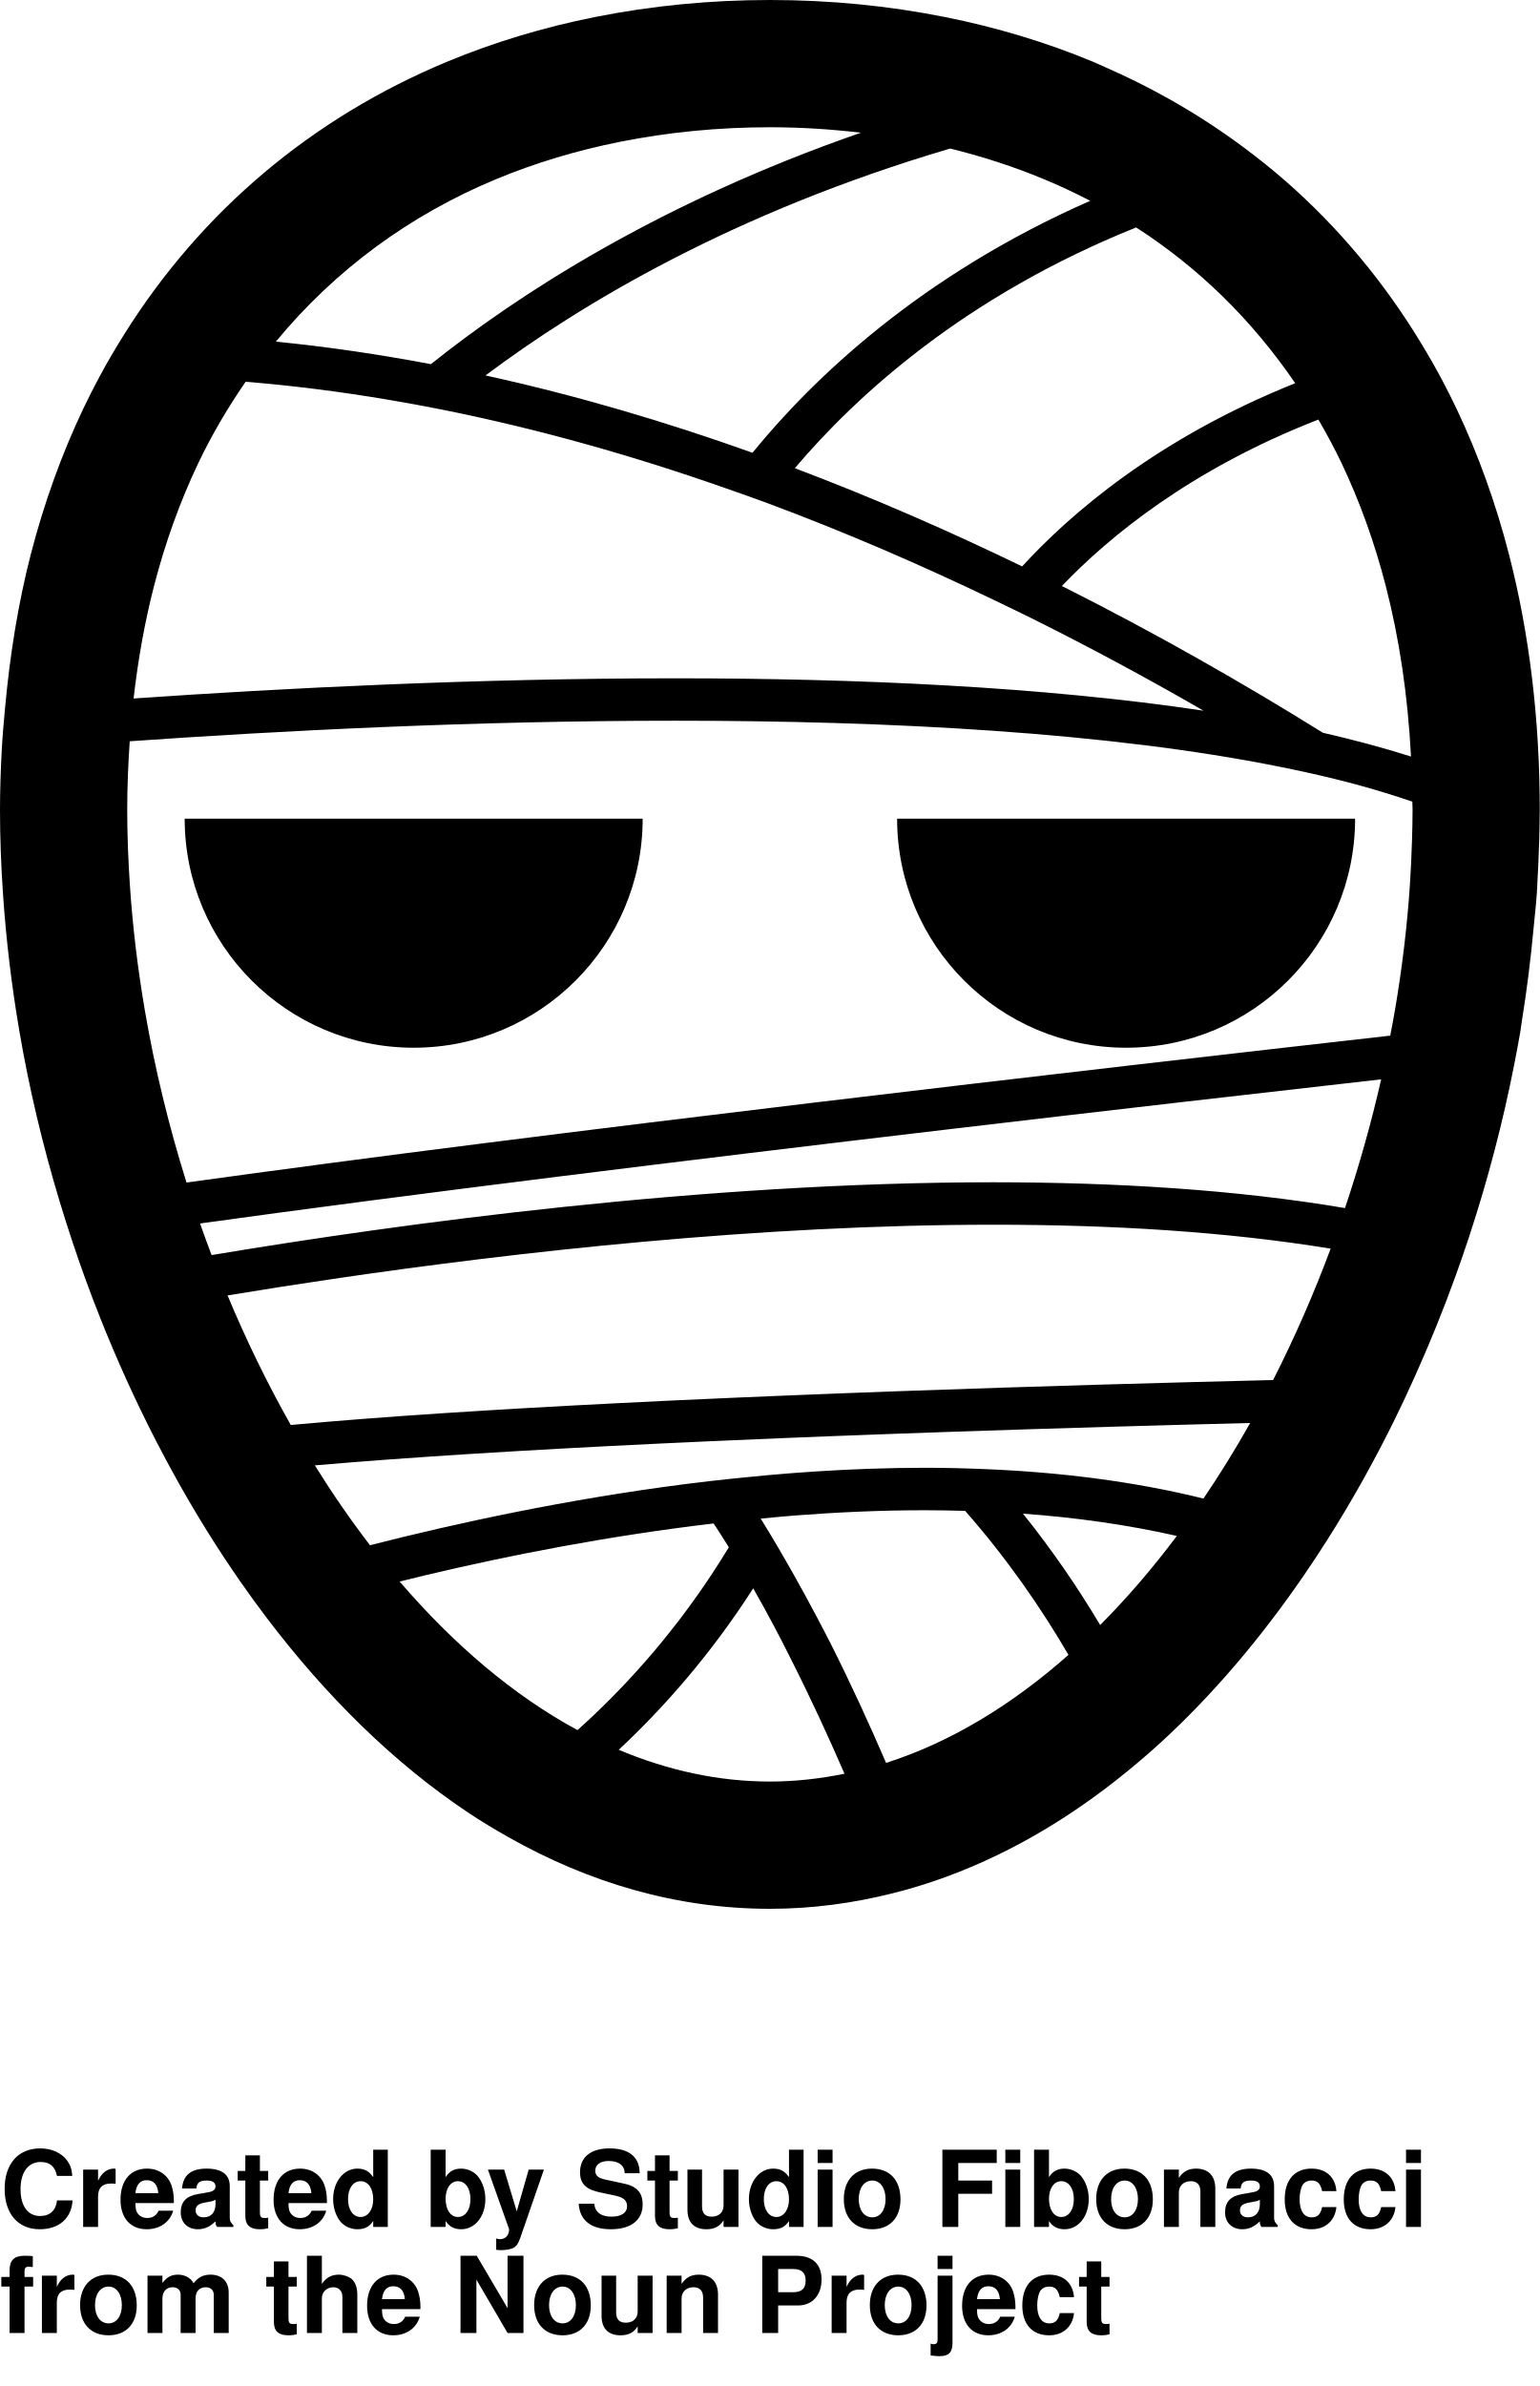
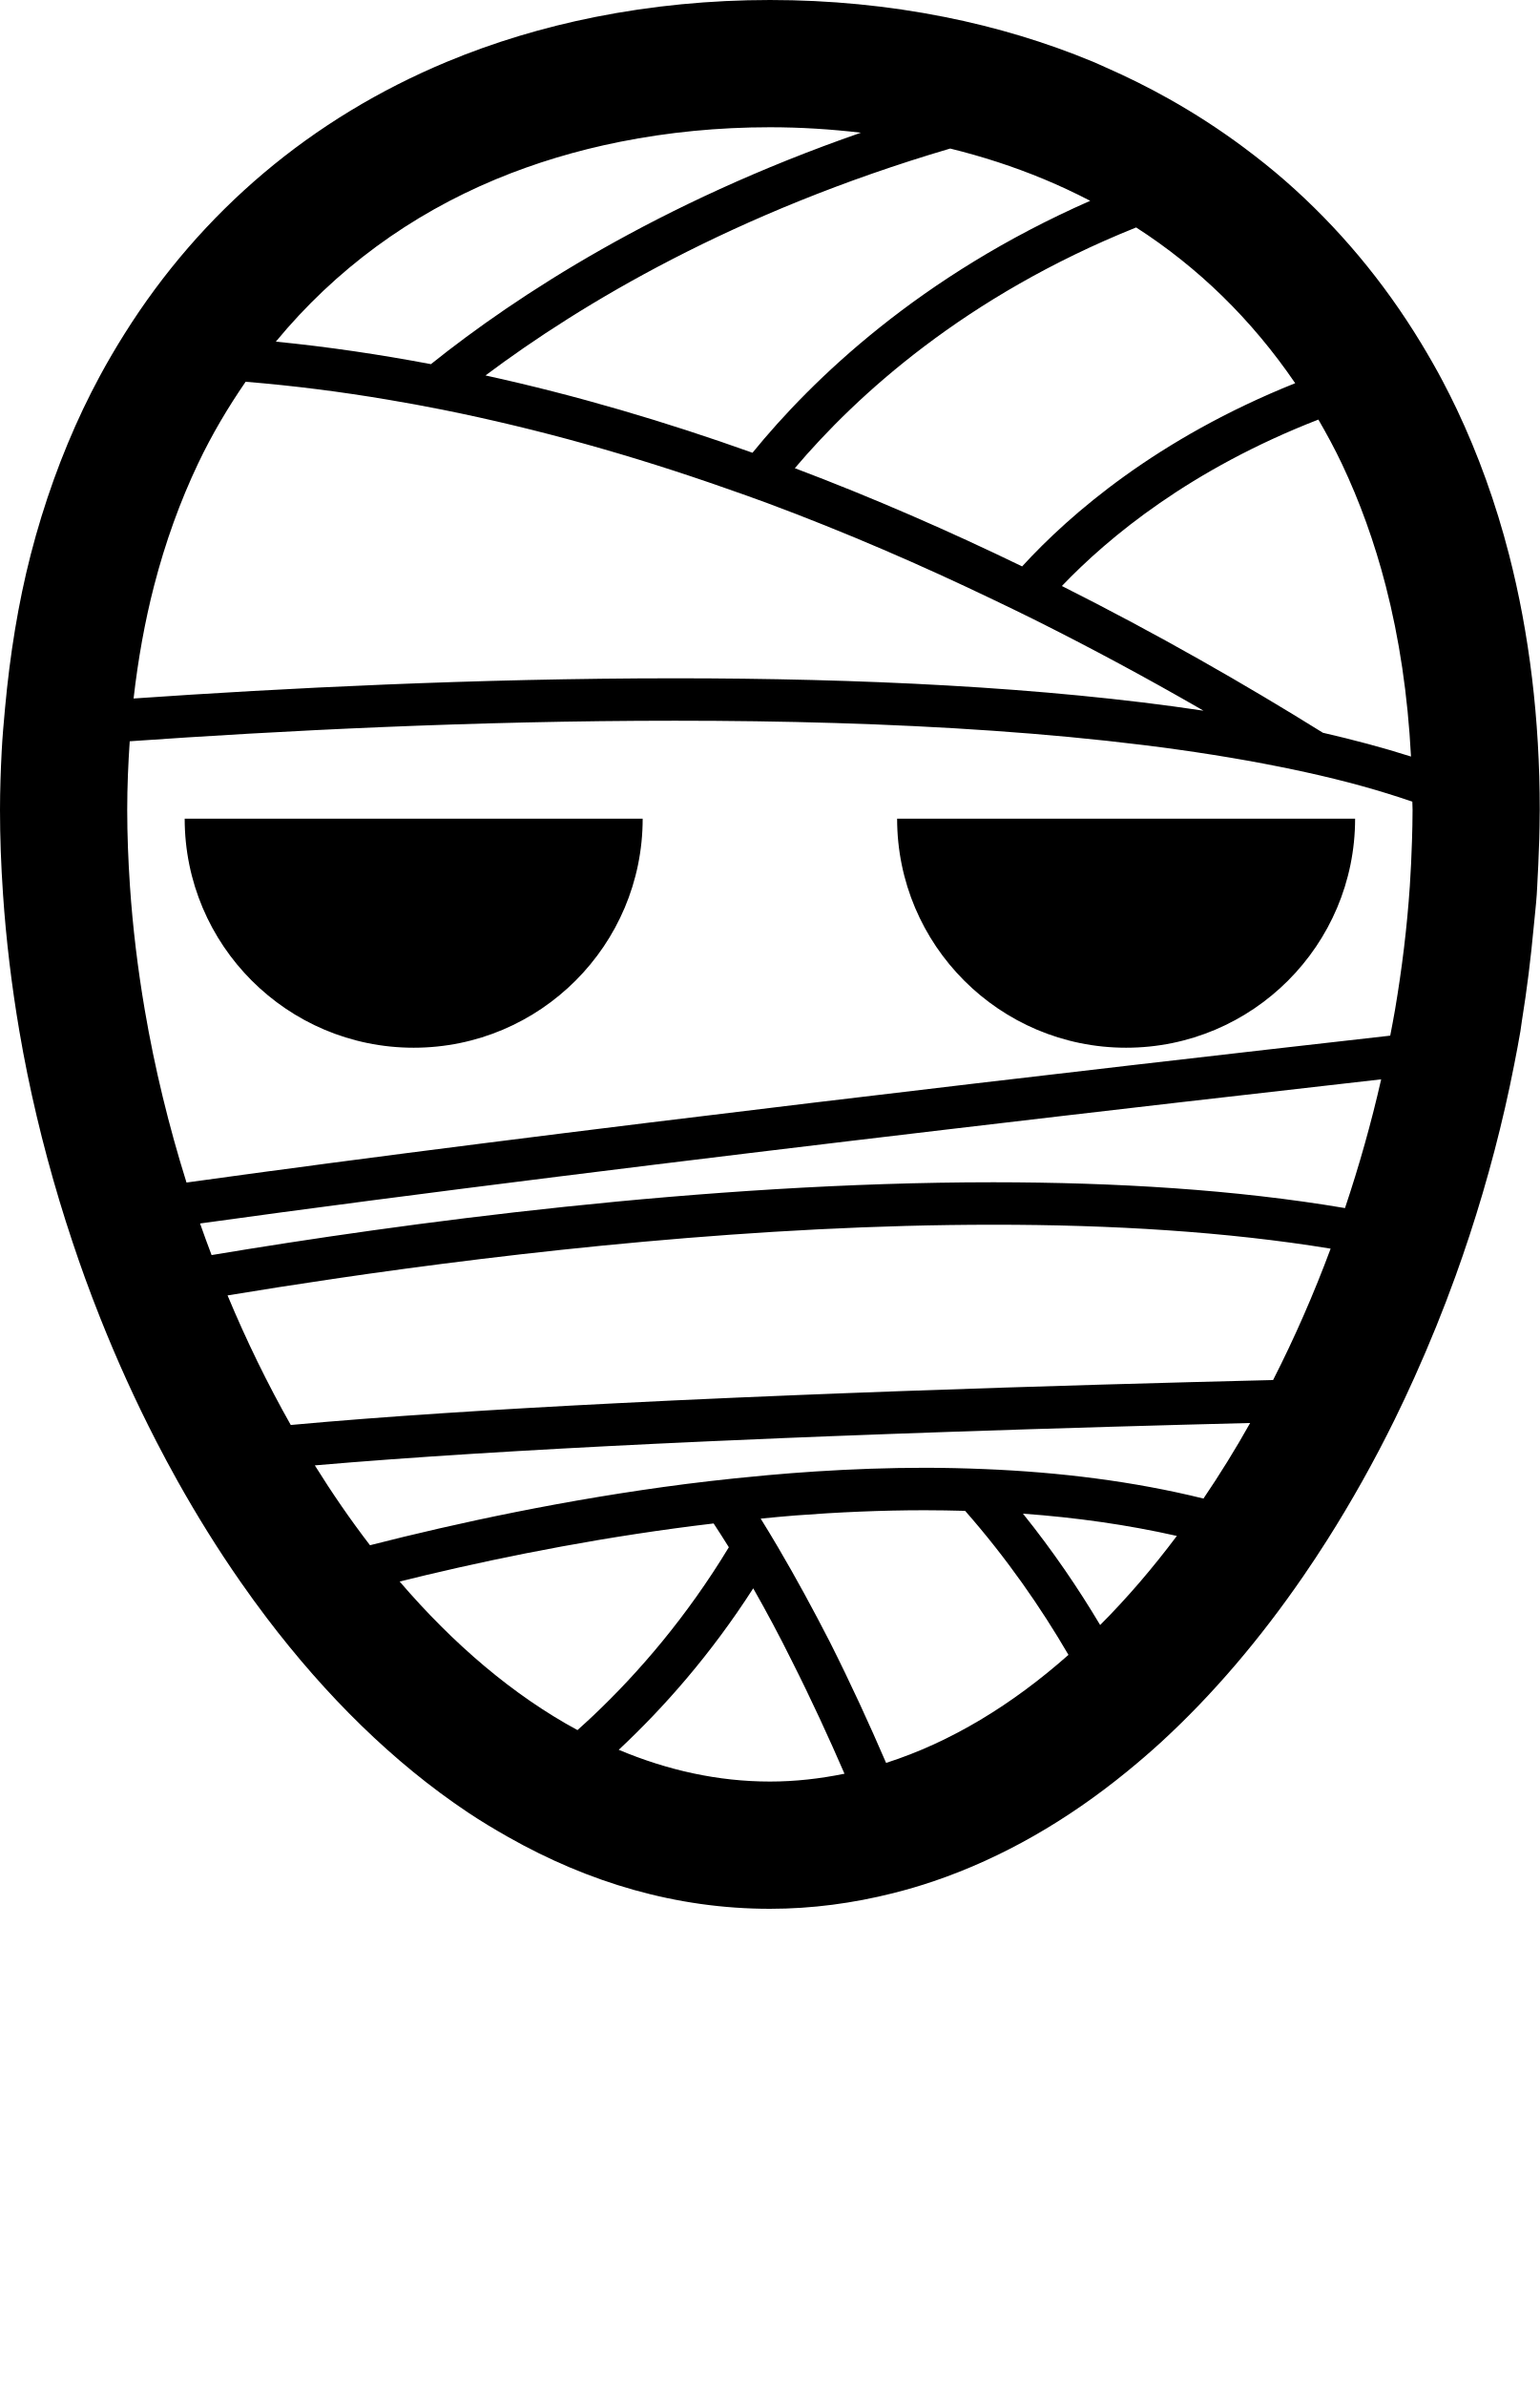
<svg xmlns="http://www.w3.org/2000/svg" version="1.1" x="0px" y="0px" viewBox="0 0 72.619 112.5" enable-background="new 0 0 72.619 90" xml:space="preserve">
  <path d="M8.71,38.6h21.6c0,5.963-4.836,10.8-10.801,10.8C13.545,49.4,8.71,44.563,8.71,38.6z M42.31,38.6h21.6  c0,5.963-4.836,10.8-10.8,10.8S42.31,44.563,42.31,38.6z M71.166,26.135c-0.617-2.396-1.446-4.7-2.465-6.849  c-0.209-0.439-0.427-0.871-0.651-1.298c-0.326-0.619-0.672-1.22-1.03-1.811c-1.764-2.907-3.915-5.478-6.417-7.663  c-0.629-0.55-1.285-1.07-1.957-1.571c-1.116-0.83-2.29-1.592-3.519-2.282c-0.963-0.541-1.96-1.037-2.989-1.488  c-0.202-0.089-0.4-0.183-0.605-0.268C49.338,1.994,46.989,1.285,44.55,0.8C41.888,0.269,39.116,0,36.314,0  c-2.806,0-5.581,0.27-8.248,0.802c-2.439,0.486-4.788,1.195-6.981,2.108c-6.4,2.663-11.592,7.063-15.214,12.833  c-0.411,0.654-0.805,1.323-1.175,2.012c-0.269,0.5-0.528,1.008-0.774,1.526c-1.018,2.143-1.848,4.448-2.469,6.852  c-0.595,2.307-0.986,4.744-1.216,7.263c-0.061,0.669-0.122,1.338-0.157,2.02C0.033,36.331,0,37.251,0,38.187  c0,1.264,0.046,2.568,0.143,3.988c0.143,2.114,0.402,4.285,0.772,6.453c0.454,2.661,1.091,5.343,1.89,7.996  c0.194,0.646,0.399,1.288,0.613,1.93c0.188,0.564,0.383,1.128,0.586,1.688c0.231,0.637,0.472,1.27,0.722,1.898  c0.787,1.982,1.668,3.923,2.636,5.803c0.324,0.629,0.658,1.252,1.001,1.866c0.925,1.655,1.918,3.25,2.978,4.771  c0.405,0.581,0.819,1.151,1.243,1.71c2.783,3.665,5.962,6.816,9.483,9.166c0.623,0.416,1.259,0.797,1.902,1.161  C27.757,88.761,31.894,90,36.314,90c1.992,0,3.923-0.264,5.795-0.734c0.649-0.163,1.292-0.351,1.926-0.566  c3.256-1.105,6.305-2.876,9.105-5.161c0.538-0.439,1.07-0.894,1.59-1.369c2.47-2.26,4.722-4.923,6.738-7.855  c0.382-0.556,0.755-1.119,1.119-1.693c1.151-1.813,2.216-3.714,3.184-5.681c0.327-0.665,0.642-1.339,0.947-2.018  c0.703-1.561,1.349-3.152,1.932-4.766c0.227-0.629,0.444-1.26,0.653-1.895c0.876-2.668,1.584-5.377,2.112-8.075  c0.103-0.521,0.201-1.04,0.29-1.559c0.028-0.166,0.045-0.329,0.071-0.494c0.241-1.486,0.42-2.956,0.555-4.407  c0.048-0.518,0.111-1.043,0.146-1.554c0.019-0.274,0.026-0.524,0.041-0.79c0.011-0.201,0.021-0.402,0.031-0.6  c0.038-0.829,0.063-1.634,0.066-2.407c0-0.062,0.003-0.128,0.003-0.189C72.619,33.928,72.13,29.873,71.166,26.135z M61.084,18.068  c-6.503,2.605-10.609,6.16-12.878,8.638c-3.403-1.649-6.986-3.22-10.72-4.631c2.913-3.437,8.026-8.112,16.097-11.351  C56.505,12.603,59.035,15.063,61.084,18.068z M49.229,8.446c0.747,0.311,1.477,0.652,2.188,1.022  c-8.025,3.528-13.091,8.397-15.928,11.88c-4.058-1.45-8.269-2.699-12.591-3.646c4.507-3.378,11.719-7.695,21.915-10.698  C46.338,7.379,47.813,7.858,49.229,8.446z M23.391,8.45c1.854-0.771,3.813-1.357,5.85-1.764C31.512,6.233,33.878,6,36.314,6  c1.458,0,2.887,0.093,4.288,0.257C31.031,9.578,24.36,13.94,20.323,17.17c-2.412-0.456-4.851-0.818-7.313-1.062  C15.83,12.694,19.357,10.128,23.391,8.45z M7.263,27.633c0.536-2.076,1.235-4,2.079-5.777c0.657-1.382,1.417-2.655,2.242-3.856  c2.263,0.185,4.512,0.472,6.741,0.85c0.847,0.143,1.69,0.297,2.531,0.465c4.576,0.917,9.049,2.188,13.356,3.701  c0.658,0.231,1.318,0.46,1.968,0.702c3.717,1.383,7.29,2.935,10.691,4.569c0.618,0.297,1.238,0.593,1.845,0.896  c2.771,1.382,5.415,2.811,7.899,4.242c0.049,0.028,0.095,0.056,0.143,0.084c-7.543-1.131-16.32-1.526-24.916-1.527  c-9.4,0.001-18.555,0.467-25.542,0.952C6.513,31.071,6.833,29.302,7.263,27.633z M18.848,74.569  c0.411-0.102,0.831-0.204,1.262-0.307c3.895-0.926,8.578-1.845,13.546-2.431c0.243,0.368,0.481,0.742,0.718,1.122  c-1.985,3.276-4.236,5.894-6.389,7.933c-0.252,0.238-0.502,0.466-0.75,0.688C24.206,79.935,21.385,77.524,18.848,74.569z M36.314,84  c-2.458,0-4.844-0.535-7.133-1.497c2.122-1.983,4.341-4.495,6.343-7.613c0.638,1.119,1.247,2.262,1.812,3.403  c0.93,1.842,1.764,3.659,2.492,5.338C38.676,83.866,37.504,84,36.314,84z M41.79,83.121c-0.771-1.789-1.664-3.743-2.666-5.729  c-0.762-1.482-1.573-2.981-2.432-4.44c-0.267-0.455-0.539-0.904-0.816-1.349c0.54-0.052,1.076-0.106,1.621-0.148  c2.023-0.155,4.071-0.247,6.116-0.247c0.637,0,1.271,0.012,1.905,0.029c1.973,2.246,3.578,4.568,4.873,6.79  C47.732,80.381,44.842,82.144,41.79,83.121z M51.886,76.62c-1.026-1.721-2.229-3.495-3.641-5.251c2.483,0.18,4.92,0.521,7.258,1.05  C54.363,73.94,53.155,75.348,51.886,76.62z M56.758,70.657c-3.313-0.819-6.799-1.245-10.313-1.389  c-0.943-0.039-1.888-0.062-2.832-0.062H43.61c-1.716,0.001-3.431,0.063-5.129,0.172c-0.762,0.049-1.518,0.108-2.271,0.176  c-0.524,0.047-1.046,0.098-1.565,0.152c-0.767,0.081-1.53,0.167-2.283,0.263c-5.641,0.723-10.835,1.847-14.912,2.889  c-0.912-1.186-1.779-2.446-2.602-3.765c4.552-0.396,10.16-0.734,16.016-1.017c0.83-0.04,1.665-0.079,2.503-0.116  c1.206-0.055,2.416-0.106,3.626-0.156c0.728-0.029,1.455-0.059,2.18-0.087c0.847-0.032,1.691-0.064,2.53-0.095  c0.067-0.003,0.135-0.005,0.202-0.008l2.828-0.1c5.241-0.18,10.179-0.318,14.227-0.42C58.267,68.331,57.529,69.519,56.758,70.657z   M60.042,65.069c-4.751,0.115-10.921,0.284-17.438,0.518c-0.893,0.032-1.791,0.065-2.693,0.1c-0.124,0.005-0.249,0.01-0.373,0.015  c-0.588,0.022-1.177,0.046-1.767,0.069c-2.011,0.081-4.027,0.168-6.022,0.261c-0.905,0.043-1.805,0.087-2.698,0.132  c-5.65,0.285-11,0.624-15.338,1.024c-1.096-1.938-2.094-3.984-2.981-6.109c1.529-0.252,3.196-0.516,4.991-0.78  c8.675-1.278,20.116-2.555,31.129-2.553c5.55-0.003,10.991,0.324,15.904,1.128C61.959,61.014,61.051,63.089,60.042,65.069z   M63.433,56.961c-5.157-0.873-10.82-1.214-16.581-1.217c-13.685,0.002-27.902,1.935-36.873,3.433  c-0.187-0.494-0.369-0.989-0.544-1.49c10.052-1.396,23.172-3.009,35.069-4.413c7.823-0.924,15.105-1.758,20.635-2.383  C64.673,52.945,64.099,54.975,63.433,56.961z M66.491,41.771c-0.131,1.946-0.369,3.901-0.7,5.85  c-0.069,0.404-0.147,0.807-0.225,1.21c-13.907,1.57-39.799,4.56-56.77,6.926c-0.833-2.657-1.499-5.387-1.968-8.136  c-0.332-1.948-0.569-3.903-0.7-5.85C6.048,40.571,6,39.375,6,38.187c0-1.111,0.047-2.184,0.118-3.236  c6.994-0.491,16.244-0.971,25.724-0.969c10.081-0.002,20.422,0.543,28.512,2.171c0.422,0.083,0.833,0.171,1.241,0.26  c1.819,0.398,3.496,0.862,5.014,1.386c0.001,0.131,0.011,0.255,0.011,0.387c0,0.492-0.013,0.985-0.028,1.479  C66.569,40.366,66.538,41.067,66.491,41.771z M62.39,34.549c-3.681-2.292-7.82-4.662-12.309-6.919  c2.213-2.315,6.071-5.504,12.097-7.847c0.388,0.669,0.761,1.355,1.102,2.073c0.842,1.776,1.542,3.7,2.077,5.777  c0.636,2.467,1.039,5.148,1.189,8.038C65.241,35.255,63.85,34.885,62.39,34.549z" />
-   <text x="0" y="105" fill="#000000" font-size="5px" font-weight="bold" font-family="'Helvetica Neue', Helvetica, Arial-Unicode, Arial, Sans-serif">Created by Studio Fibonacci</text>
-   <text x="0" y="110" fill="#000000" font-size="5px" font-weight="bold" font-family="'Helvetica Neue', Helvetica, Arial-Unicode, Arial, Sans-serif">from the Noun Project</text>
</svg>
